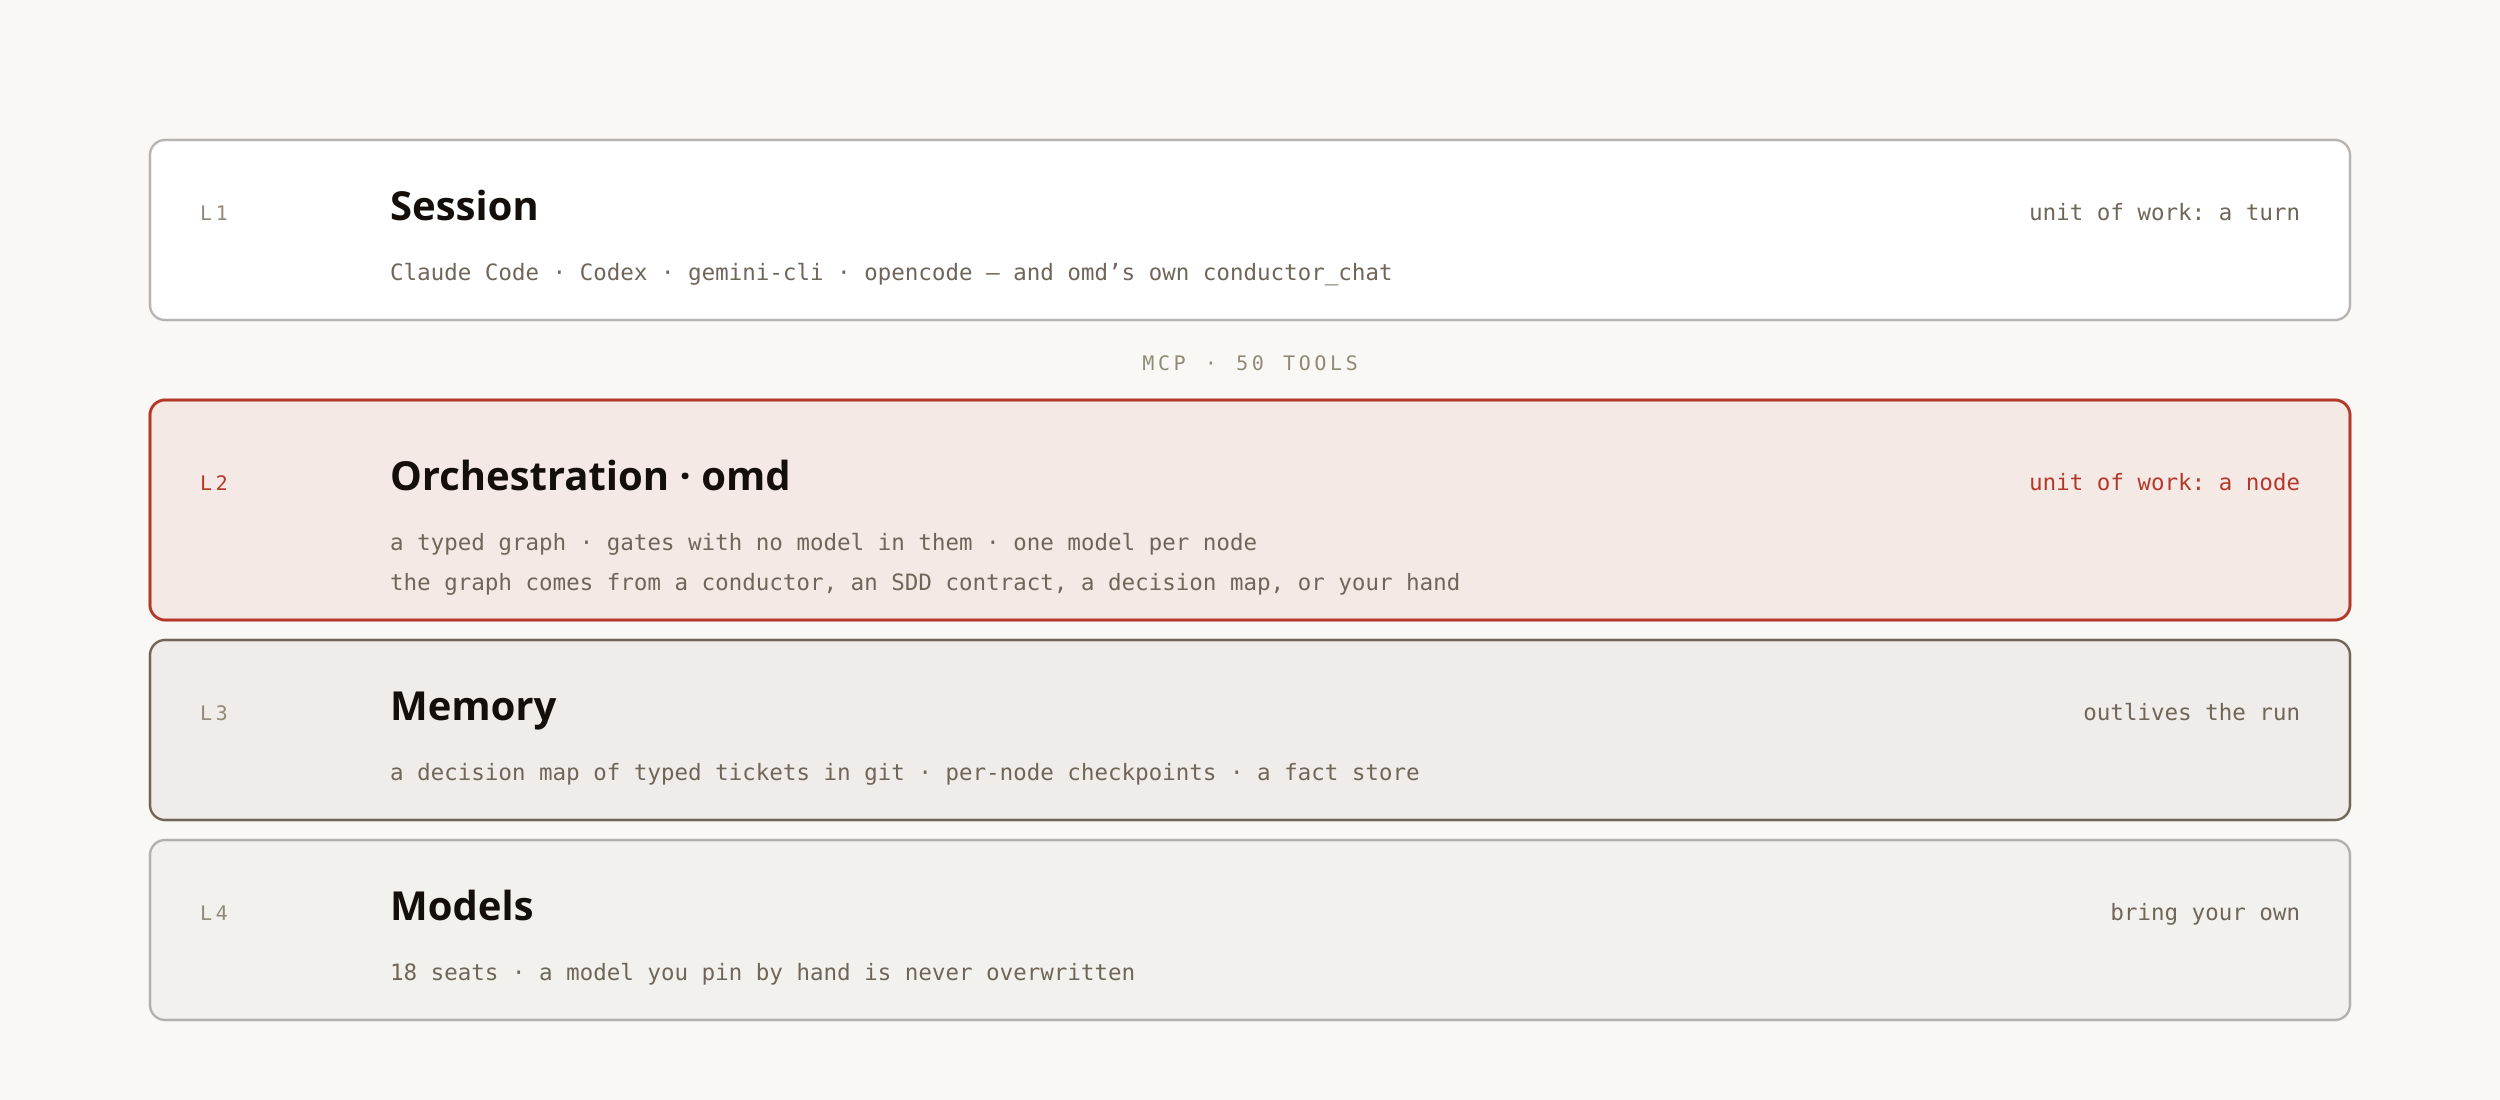
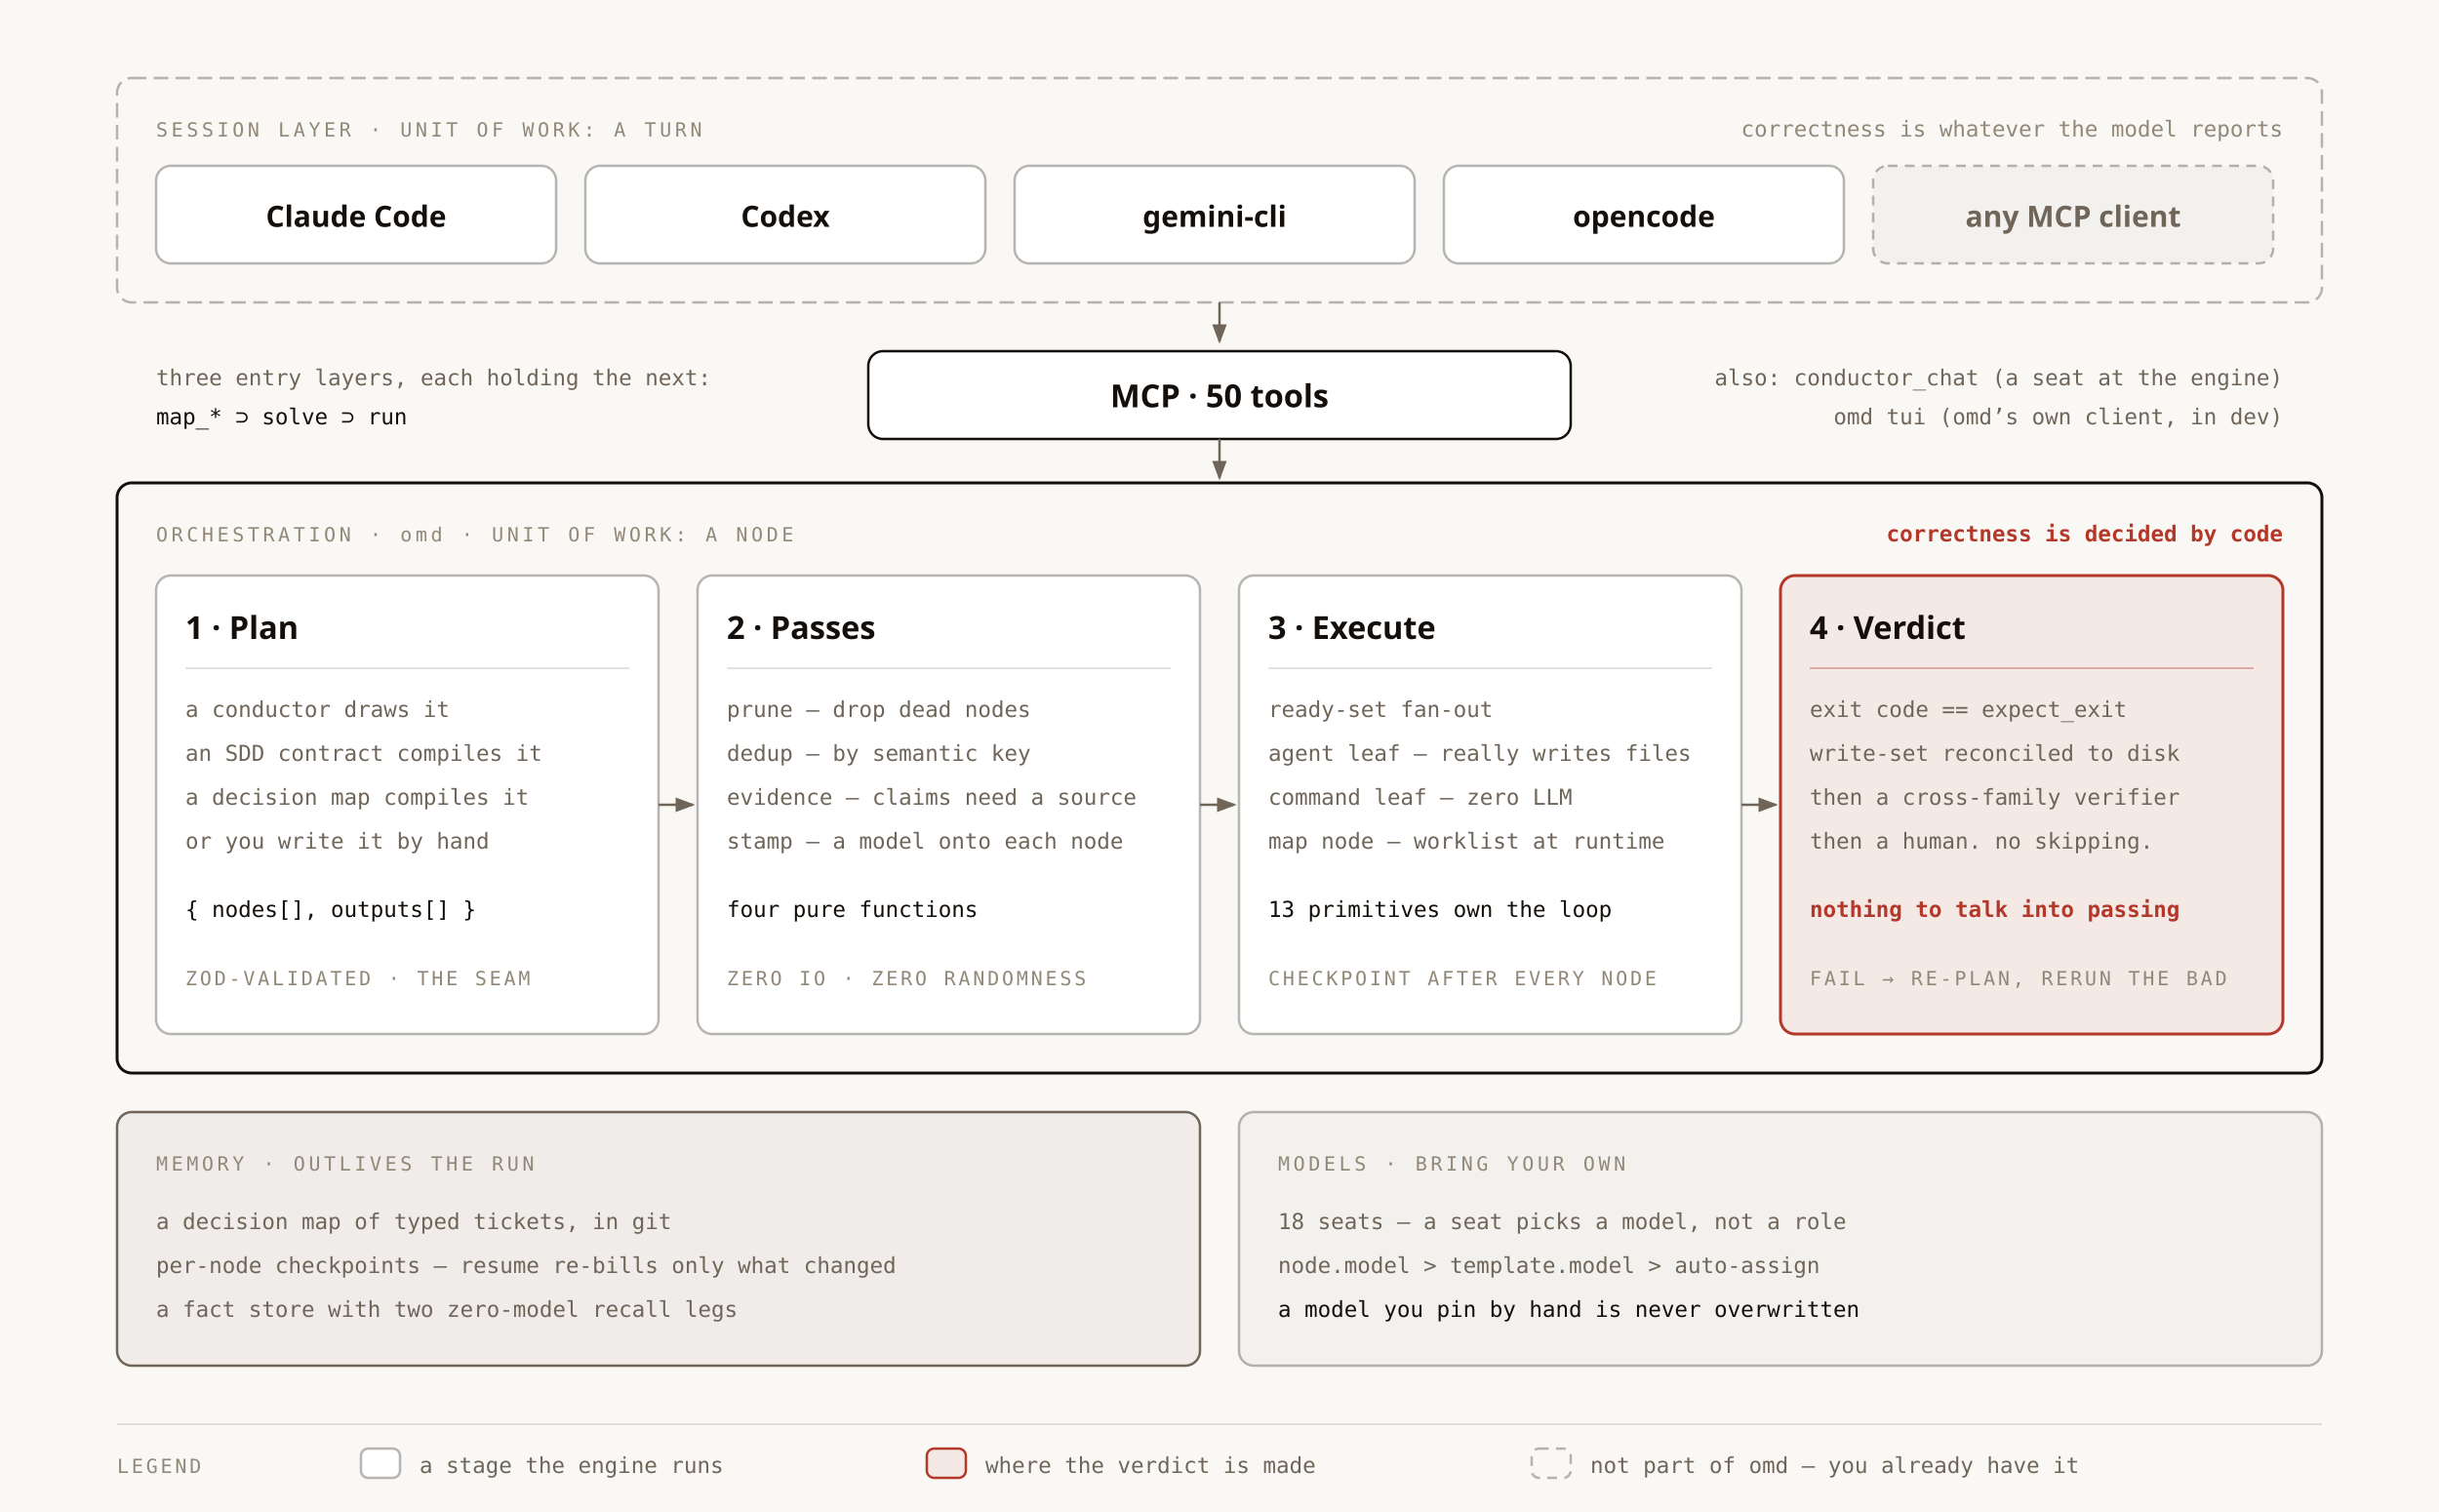
- <svg xmlns="http://www.w3.org/2000/svg" viewBox="0 0 1000 440" width="1000" height="440" role="img" aria-labelledby="layers-title layers-desc">
-   <rect width="1000" height="440" fill="#faf8f5" />
-   <rect x="60" y="56" width="880" height="72" rx="6" fill="#ffffff" stroke="rgba(20,15,10,0.3)" stroke-width="1" />
-   <text x="80" y="88" fill="#918878" font-size="8" font-weight="500" letter-spacing="0.18em" font-family="'Geist Mono', ui-monospace, monospace">L1</text>
-   <text x="156" y="88" fill="#140f0a" font-size="16" font-weight="600" font-family="'Geist', system-ui, sans-serif">Session</text>
-   <text x="156" y="112" fill="#6f6558" font-size="9" font-family="'Geist Mono', ui-monospace, monospace">Claude Code · Codex · gemini-cli · opencode — and omd’s own conductor_chat</text>
-   <text x="920" y="88" fill="#6f6558" font-size="9" text-anchor="end" font-family="'Geist Mono', ui-monospace, monospace">unit of work: a turn</text>
-   <text x="500" y="148" fill="#918878" font-size="8" font-weight="500" letter-spacing="0.18em" text-anchor="middle" font-family="'Geist Mono', ui-monospace, monospace">MCP · 50 TOOLS</text>
-   <rect x="60" y="160" width="880" height="88" rx="6" fill="rgba(179,56,42,0.08)" stroke="#b3382a" stroke-width="1.2" />
-   <text x="80" y="196" fill="#b3382a" font-size="8" font-weight="500" letter-spacing="0.18em" font-family="'Geist Mono', ui-monospace, monospace">L2</text>
-   <text x="156" y="196" fill="#140f0a" font-size="16" font-weight="600" font-family="'Geist', system-ui, sans-serif">Orchestration · omd</text>
-   <text x="156" y="220" fill="#6f6558" font-size="9" font-family="'Geist Mono', ui-monospace, monospace">a typed graph · gates with no model in them · one model per node</text>
-   <text x="156" y="236" fill="#6f6558" font-size="9" font-family="'Geist Mono', ui-monospace, monospace">the graph comes from a conductor, an SDD contract, a decision map, or your hand</text>
-   <text x="920" y="196" fill="#b3382a" font-size="9" text-anchor="end" font-family="'Geist Mono', ui-monospace, monospace">unit of work: a node</text>
-   <rect x="60" y="256" width="880" height="72" rx="6" fill="rgba(20,15,10,0.05)" stroke="#6f6558" stroke-width="1" />
-   <text x="80" y="288" fill="#918878" font-size="8" font-weight="500" letter-spacing="0.18em" font-family="'Geist Mono', ui-monospace, monospace">L3</text>
-   <text x="156" y="288" fill="#140f0a" font-size="16" font-weight="600" font-family="'Geist', system-ui, sans-serif">Memory</text>
-   <text x="156" y="312" fill="#6f6558" font-size="9" font-family="'Geist Mono', ui-monospace, monospace">a decision map of typed tickets in git · per-node checkpoints · a fact store</text>
-   <text x="920" y="288" fill="#6f6558" font-size="9" text-anchor="end" font-family="'Geist Mono', ui-monospace, monospace">outlives the run</text>
-   <rect x="60" y="336" width="880" height="72" rx="6" fill="rgba(20,15,10,0.03)" stroke="rgba(20,15,10,0.3)" stroke-width="1" />
-   <text x="80" y="368" fill="#918878" font-size="8" font-weight="500" letter-spacing="0.18em" font-family="'Geist Mono', ui-monospace, monospace">L4</text>
-   <text x="156" y="368" fill="#140f0a" font-size="16" font-weight="600" font-family="'Geist', system-ui, sans-serif">Models</text>
-   <text x="156" y="392" fill="#6f6558" font-size="9" font-family="'Geist Mono', ui-monospace, monospace">18 seats · a model you pin by hand is never overwritten</text>
-   <text x="920" y="368" fill="#6f6558" font-size="9" text-anchor="end" font-family="'Geist Mono', ui-monospace, monospace">bring your own</text>
+ <svg xmlns="http://www.w3.org/2000/svg" viewBox="0 0 1000 620" width="1000" height="620" role="img" aria-labelledby="layers-title layers-desc">
+   <defs>
+     <marker id="ly-arrow" markerWidth="8" markerHeight="6" refX="7" refY="3" orient="auto">
+       <polygon points="0 0, 8 3, 0 6" fill="#6f6558" />
+     </marker>
+   </defs>
+   <rect width="1000" height="620" fill="#faf8f5" />
+   <rect x="48" y="32" width="904" height="92" rx="6" fill="none" stroke="rgba(20,15,10,0.3)" stroke-width="1" stroke-dasharray="6,3" />
+   <text x="64" y="56" fill="#918878" font-size="8" font-weight="500" letter-spacing="0.18em" font-family="'Geist Mono', ui-monospace, monospace">SESSION LAYER · UNIT OF WORK: A TURN</text>
+   <text x="936" y="56" fill="#918878" font-size="9" text-anchor="end" font-family="'Geist Mono', ui-monospace, monospace">correctness is whatever the model reports</text>
+   <rect x="64" y="68" width="164" height="40" rx="6" fill="#ffffff" stroke="rgba(20,15,10,0.3)" stroke-width="1" />
+   <text x="146" y="93" fill="#140f0a" font-size="12" font-weight="600" text-anchor="middle" font-family="'Geist', system-ui, sans-serif">Claude Code</text>
+   <rect x="240" y="68" width="164" height="40" rx="6" fill="#ffffff" stroke="rgba(20,15,10,0.3)" stroke-width="1" />
+   <text x="322" y="93" fill="#140f0a" font-size="12" font-weight="600" text-anchor="middle" font-family="'Geist', system-ui, sans-serif">Codex</text>
+   <rect x="416" y="68" width="164" height="40" rx="6" fill="#ffffff" stroke="rgba(20,15,10,0.3)" stroke-width="1" />
+   <text x="498" y="93" fill="#140f0a" font-size="12" font-weight="600" text-anchor="middle" font-family="'Geist', system-ui, sans-serif">gemini-cli</text>
+   <rect x="592" y="68" width="164" height="40" rx="6" fill="#ffffff" stroke="rgba(20,15,10,0.3)" stroke-width="1" />
+   <text x="674" y="93" fill="#140f0a" font-size="12" font-weight="600" text-anchor="middle" font-family="'Geist', system-ui, sans-serif">opencode</text>
+   <rect x="768" y="68" width="164" height="40" rx="6" fill="rgba(20,15,10,0.03)" stroke="rgba(20,15,10,0.3)" stroke-width="1" stroke-dasharray="4,3" />
+   <text x="850" y="93" fill="#6f6558" font-size="12" font-weight="600" text-anchor="middle" font-family="'Geist', system-ui, sans-serif">any MCP client</text>
+   <line x1="500" y1="124" x2="500" y2="140" stroke="#6f6558" stroke-width="1" marker-end="url(#ly-arrow)" />
+   <rect x="356" y="144" width="288" height="36" rx="6" fill="#ffffff" stroke="#140f0a" stroke-width="1" />
+   <text x="500" y="167" fill="#140f0a" font-size="13" font-weight="600" text-anchor="middle" font-family="'Geist', system-ui, sans-serif">MCP · 50 tools</text>
+   <text x="64" y="158" fill="#6f6558" font-size="9" font-family="'Geist Mono', ui-monospace, monospace">three entry layers, each holding the next:</text>
+   <text x="64" y="174" fill="#140f0a" font-size="9" font-family="'Geist Mono', ui-monospace, monospace">map_*  ⊃  solve  ⊃  run</text>
+   <text x="936" y="158" fill="#6f6558" font-size="9" text-anchor="end" font-family="'Geist Mono', ui-monospace, monospace">also: conductor_chat (a seat at the engine)</text>
+   <text x="936" y="174" fill="#6f6558" font-size="9" text-anchor="end" font-family="'Geist Mono', ui-monospace, monospace">omd tui (omd’s own client, in dev)</text>
+   <line x1="500" y1="180" x2="500" y2="196" stroke="#6f6558" stroke-width="1" marker-end="url(#ly-arrow)" />
+   <rect x="48" y="198" width="904" height="242" rx="6" fill="none" stroke="#140f0a" stroke-width="1.2" />
+   <text x="64" y="222" fill="#918878" font-size="8" font-weight="500" letter-spacing="0.18em" font-family="'Geist Mono', ui-monospace, monospace">ORCHESTRATION · omd · UNIT OF WORK: A NODE</text>
+   <text x="936" y="222" fill="#b3382a" font-size="9" text-anchor="end" font-weight="600" font-family="'Geist Mono', ui-monospace, monospace">correctness is decided by code</text>
+   <rect x="64" y="236" width="206" height="188" rx="6" fill="#ffffff" stroke="rgba(20,15,10,0.3)" stroke-width="1" />
+   <text x="76" y="262" fill="#140f0a" font-size="13" font-weight="600" font-family="'Geist', system-ui, sans-serif">1 · Plan</text>
+   <line x1="76" y1="274" x2="258" y2="274" stroke="rgba(20,15,10,0.12)" stroke-width="0.8" />
+   <text x="76" y="294" fill="#6f6558" font-size="9" font-family="'Geist Mono', ui-monospace, monospace">a conductor draws it</text>
+   <text x="76" y="312" fill="#6f6558" font-size="9" font-family="'Geist Mono', ui-monospace, monospace">an SDD contract compiles it</text>
+   <text x="76" y="330" fill="#6f6558" font-size="9" font-family="'Geist Mono', ui-monospace, monospace">a decision map compiles it</text>
+   <text x="76" y="348" fill="#6f6558" font-size="9" font-family="'Geist Mono', ui-monospace, monospace">or you write it by hand</text>
+   <text x="76" y="376" fill="#140f0a" font-size="9" font-family="'Geist Mono', ui-monospace, monospace">{ nodes[], outputs[] }</text>
+   <text x="76" y="404" fill="#918878" font-size="8" letter-spacing="0.14em" font-family="'Geist Mono', ui-monospace, monospace">ZOD-VALIDATED · THE SEAM</text>
+   <rect x="286" y="236" width="206" height="188" rx="6" fill="#ffffff" stroke="rgba(20,15,10,0.3)" stroke-width="1" />
+   <text x="298" y="262" fill="#140f0a" font-size="13" font-weight="600" font-family="'Geist', system-ui, sans-serif">2 · Passes</text>
+   <line x1="298" y1="274" x2="480" y2="274" stroke="rgba(20,15,10,0.12)" stroke-width="0.8" />
+   <text x="298" y="294" fill="#6f6558" font-size="9" font-family="'Geist Mono', ui-monospace, monospace">prune — drop dead nodes</text>
+   <text x="298" y="312" fill="#6f6558" font-size="9" font-family="'Geist Mono', ui-monospace, monospace">dedup — by semantic key</text>
+   <text x="298" y="330" fill="#6f6558" font-size="9" font-family="'Geist Mono', ui-monospace, monospace">evidence — claims need a source</text>
+   <text x="298" y="348" fill="#6f6558" font-size="9" font-family="'Geist Mono', ui-monospace, monospace">stamp — a model onto each node</text>
+   <text x="298" y="376" fill="#140f0a" font-size="9" font-family="'Geist Mono', ui-monospace, monospace">four pure functions</text>
+   <text x="298" y="404" fill="#918878" font-size="8" letter-spacing="0.14em" font-family="'Geist Mono', ui-monospace, monospace">ZERO IO · ZERO RANDOMNESS</text>
+   <rect x="508" y="236" width="206" height="188" rx="6" fill="#ffffff" stroke="rgba(20,15,10,0.3)" stroke-width="1" />
+   <text x="520" y="262" fill="#140f0a" font-size="13" font-weight="600" font-family="'Geist', system-ui, sans-serif">3 · Execute</text>
+   <line x1="520" y1="274" x2="702" y2="274" stroke="rgba(20,15,10,0.12)" stroke-width="0.8" />
+   <text x="520" y="294" fill="#6f6558" font-size="9" font-family="'Geist Mono', ui-monospace, monospace">ready-set fan-out</text>
+   <text x="520" y="312" fill="#6f6558" font-size="9" font-family="'Geist Mono', ui-monospace, monospace">agent leaf — really writes files</text>
+   <text x="520" y="330" fill="#6f6558" font-size="9" font-family="'Geist Mono', ui-monospace, monospace">command leaf — zero LLM</text>
+   <text x="520" y="348" fill="#6f6558" font-size="9" font-family="'Geist Mono', ui-monospace, monospace">map node — worklist at runtime</text>
+   <text x="520" y="376" fill="#140f0a" font-size="9" font-family="'Geist Mono', ui-monospace, monospace">13 primitives own the loop</text>
+   <text x="520" y="404" fill="#918878" font-size="8" letter-spacing="0.14em" font-family="'Geist Mono', ui-monospace, monospace">CHECKPOINT AFTER EVERY NODE</text>
+   <rect x="730" y="236" width="206" height="188" rx="6" fill="rgba(179,56,42,0.08)" stroke="#b3382a" stroke-width="1.2" />
+   <text x="742" y="262" fill="#140f0a" font-size="13" font-weight="600" font-family="'Geist', system-ui, sans-serif">4 · Verdict</text>
+   <line x1="742" y1="274" x2="924" y2="274" stroke="rgba(179,56,42,0.35)" stroke-width="0.8" />
+   <text x="742" y="294" fill="#6f6558" font-size="9" font-family="'Geist Mono', ui-monospace, monospace">exit code == expect_exit</text>
+   <text x="742" y="312" fill="#6f6558" font-size="9" font-family="'Geist Mono', ui-monospace, monospace">write-set reconciled to disk</text>
+   <text x="742" y="330" fill="#6f6558" font-size="9" font-family="'Geist Mono', ui-monospace, monospace">then a cross-family verifier</text>
+   <text x="742" y="348" fill="#6f6558" font-size="9" font-family="'Geist Mono', ui-monospace, monospace">then a human. no skipping.</text>
+   <text x="742" y="376" fill="#b3382a" font-size="9" font-weight="600" font-family="'Geist Mono', ui-monospace, monospace">nothing to talk into passing</text>
+   <text x="742" y="404" fill="#918878" font-size="8" letter-spacing="0.14em" font-family="'Geist Mono', ui-monospace, monospace">FAIL → RE-PLAN, RERUN THE BAD</text>
+   <line x1="270" y1="330" x2="284" y2="330" stroke="#6f6558" stroke-width="1" marker-end="url(#ly-arrow)" />
+   <line x1="492" y1="330" x2="506" y2="330" stroke="#6f6558" stroke-width="1" marker-end="url(#ly-arrow)" />
+   <line x1="714" y1="330" x2="728" y2="330" stroke="#6f6558" stroke-width="1" marker-end="url(#ly-arrow)" />
+   <rect x="48" y="456" width="444" height="104" rx="6" fill="rgba(20,15,10,0.05)" stroke="#6f6558" stroke-width="1" />
+   <text x="64" y="480" fill="#918878" font-size="8" font-weight="500" letter-spacing="0.18em" font-family="'Geist Mono', ui-monospace, monospace">MEMORY · OUTLIVES THE RUN</text>
+   <text x="64" y="504" fill="#6f6558" font-size="9" font-family="'Geist Mono', ui-monospace, monospace">a decision map of typed tickets, in git</text>
+   <text x="64" y="522" fill="#6f6558" font-size="9" font-family="'Geist Mono', ui-monospace, monospace">per-node checkpoints — resume re-bills only what changed</text>
+   <text x="64" y="540" fill="#6f6558" font-size="9" font-family="'Geist Mono', ui-monospace, monospace">a fact store with two zero-model recall legs</text>
+   <rect x="508" y="456" width="444" height="104" rx="6" fill="rgba(20,15,10,0.03)" stroke="rgba(20,15,10,0.3)" stroke-width="1" />
+   <text x="524" y="480" fill="#918878" font-size="8" font-weight="500" letter-spacing="0.18em" font-family="'Geist Mono', ui-monospace, monospace">MODELS · BRING YOUR OWN</text>
+   <text x="524" y="504" fill="#6f6558" font-size="9" font-family="'Geist Mono', ui-monospace, monospace">18 seats — a seat picks a model, not a role</text>
+   <text x="524" y="522" fill="#6f6558" font-size="9" font-family="'Geist Mono', ui-monospace, monospace">node.model &gt; template.model &gt; auto-assign</text>
+   <text x="524" y="540" fill="#140f0a" font-size="9" font-family="'Geist Mono', ui-monospace, monospace">a model you pin by hand is never overwritten</text>
+   <line x1="48" y1="584" x2="952" y2="584" stroke="rgba(20,15,10,0.12)" stroke-width="0.8" />
+   <text x="48" y="604" fill="#918878" font-size="8" font-weight="500" letter-spacing="0.14em" font-family="'Geist Mono', ui-monospace, monospace">LEGEND</text>
+   <rect x="148" y="594" width="16" height="12" rx="3" fill="#ffffff" stroke="rgba(20,15,10,0.3)" stroke-width="1" />
+   <text x="172" y="604" fill="#6f6558" font-size="9" font-family="'Geist Mono', ui-monospace, monospace">a stage the engine runs</text>
+   <rect x="380" y="594" width="16" height="12" rx="3" fill="rgba(179,56,42,0.08)" stroke="#b3382a" stroke-width="1" />
+   <text x="404" y="604" fill="#6f6558" font-size="9" font-family="'Geist Mono', ui-monospace, monospace">where the verdict is made</text>
+   <rect x="628" y="594" width="16" height="12" rx="3" fill="none" stroke="rgba(20,15,10,0.3)" stroke-width="1" stroke-dasharray="4,3" />
+   <text x="652" y="604" fill="#6f6558" font-size="9" font-family="'Geist Mono', ui-monospace, monospace">not part of omd — you already have it</text>
</svg>
